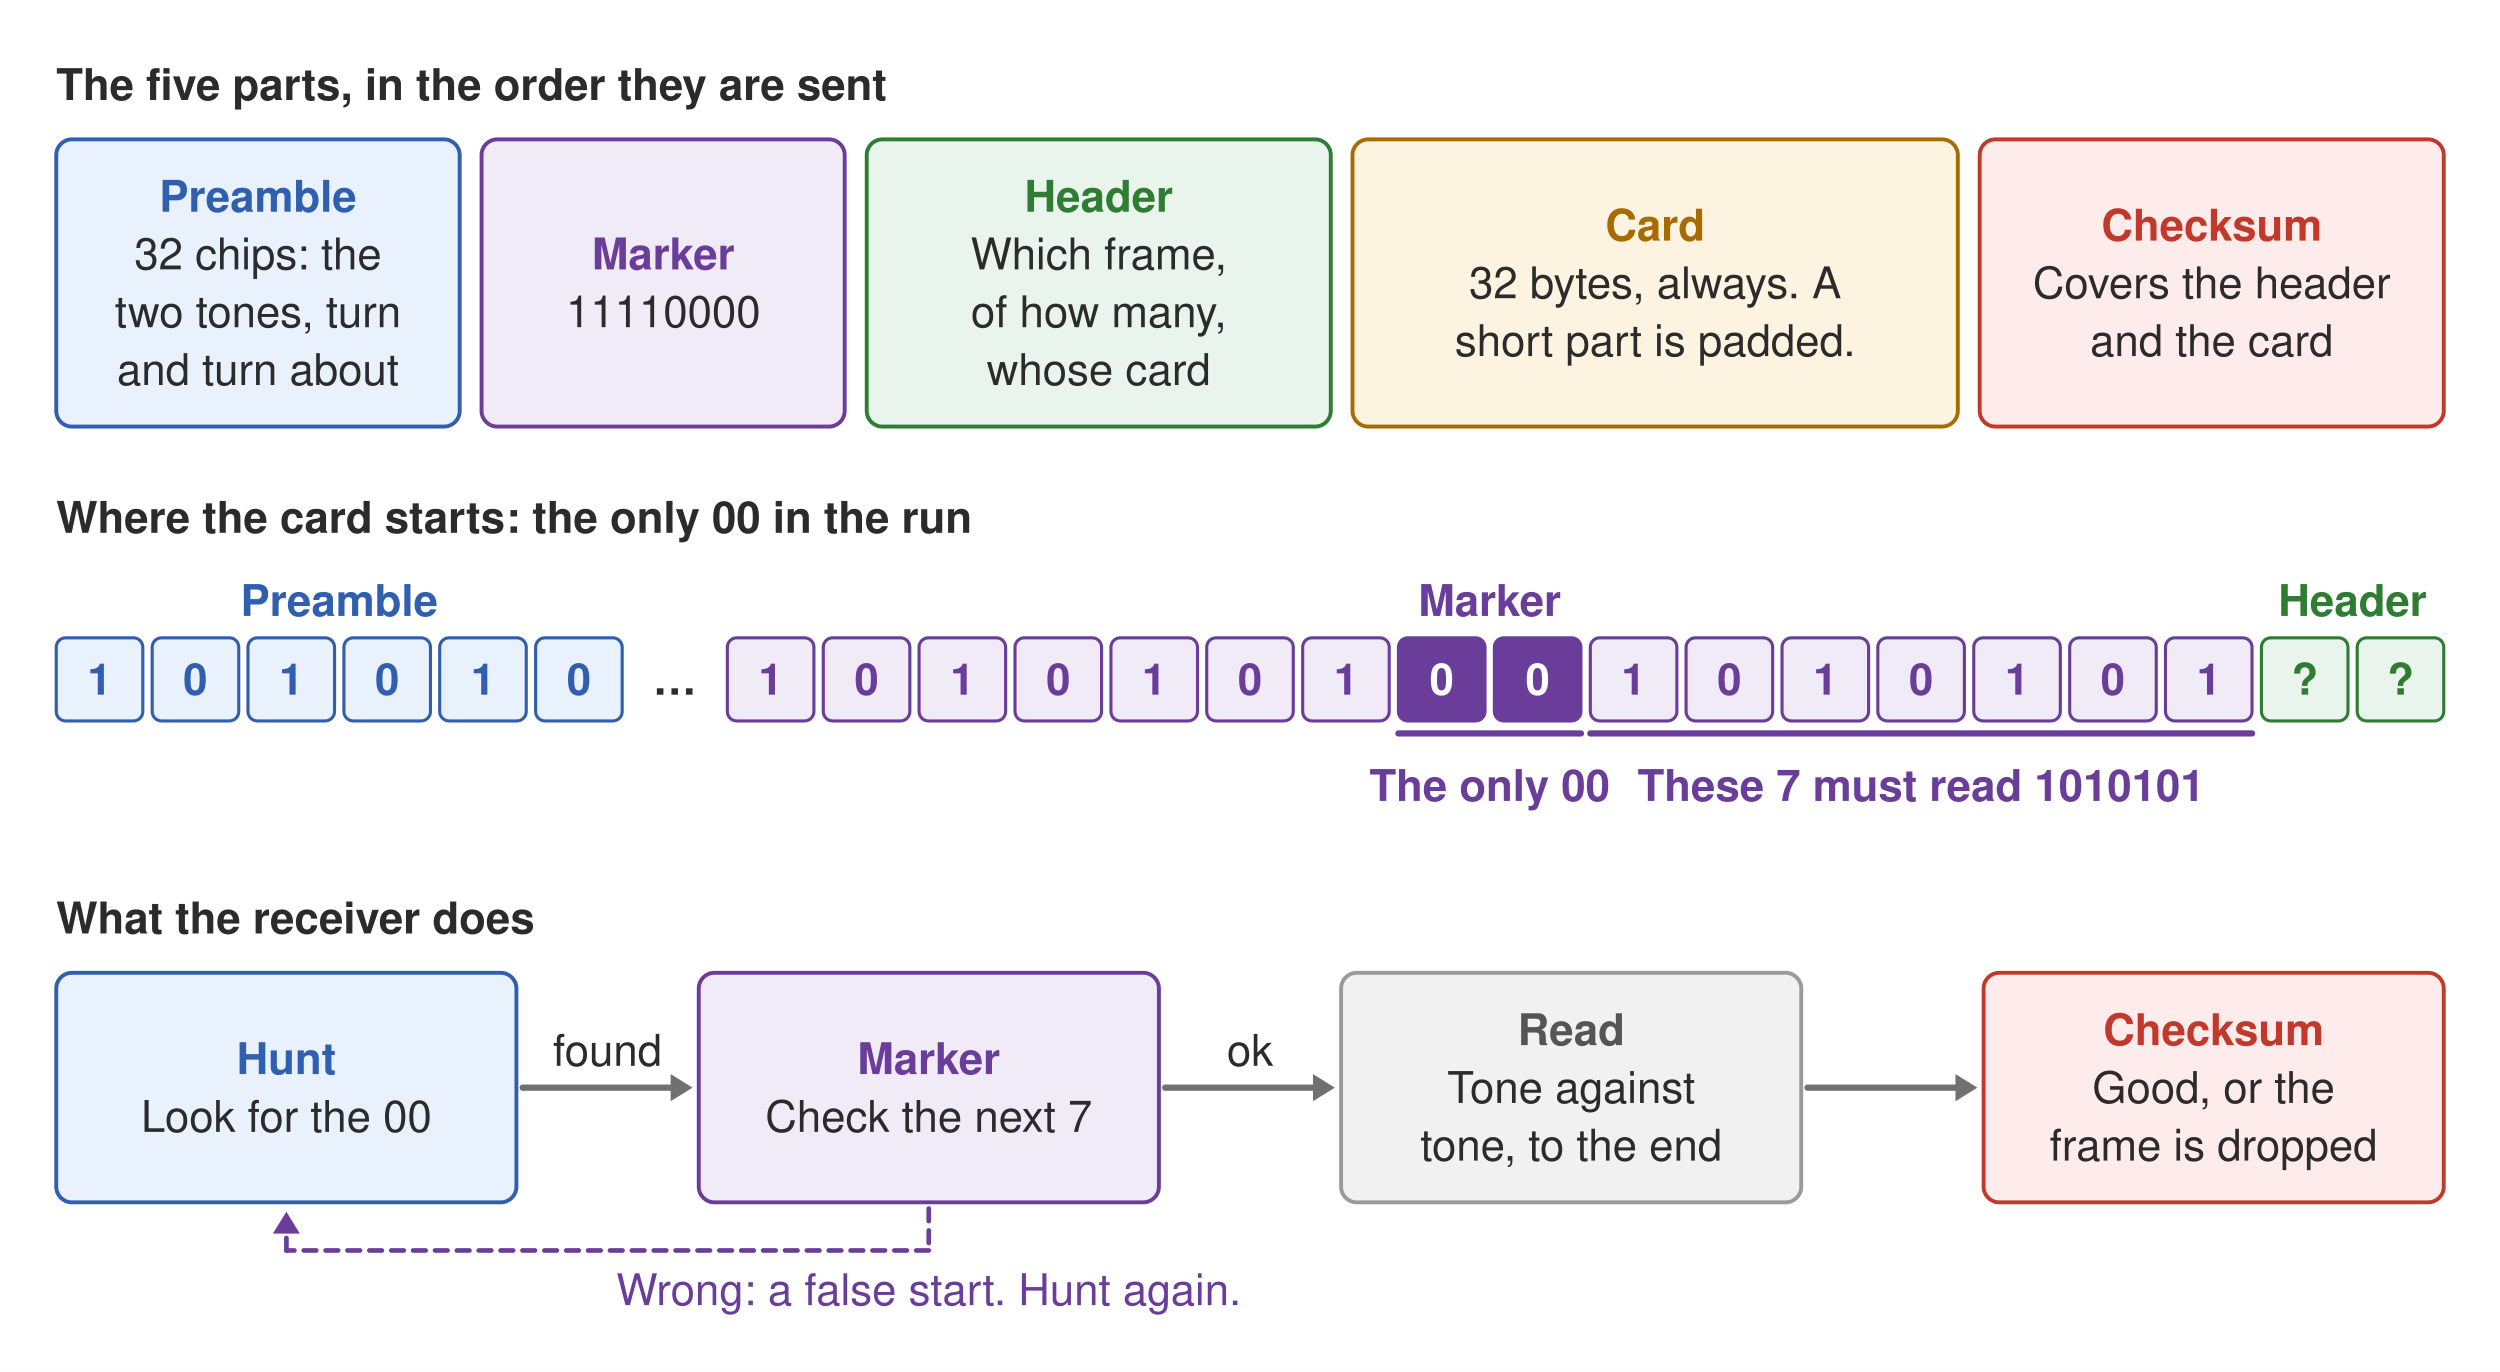
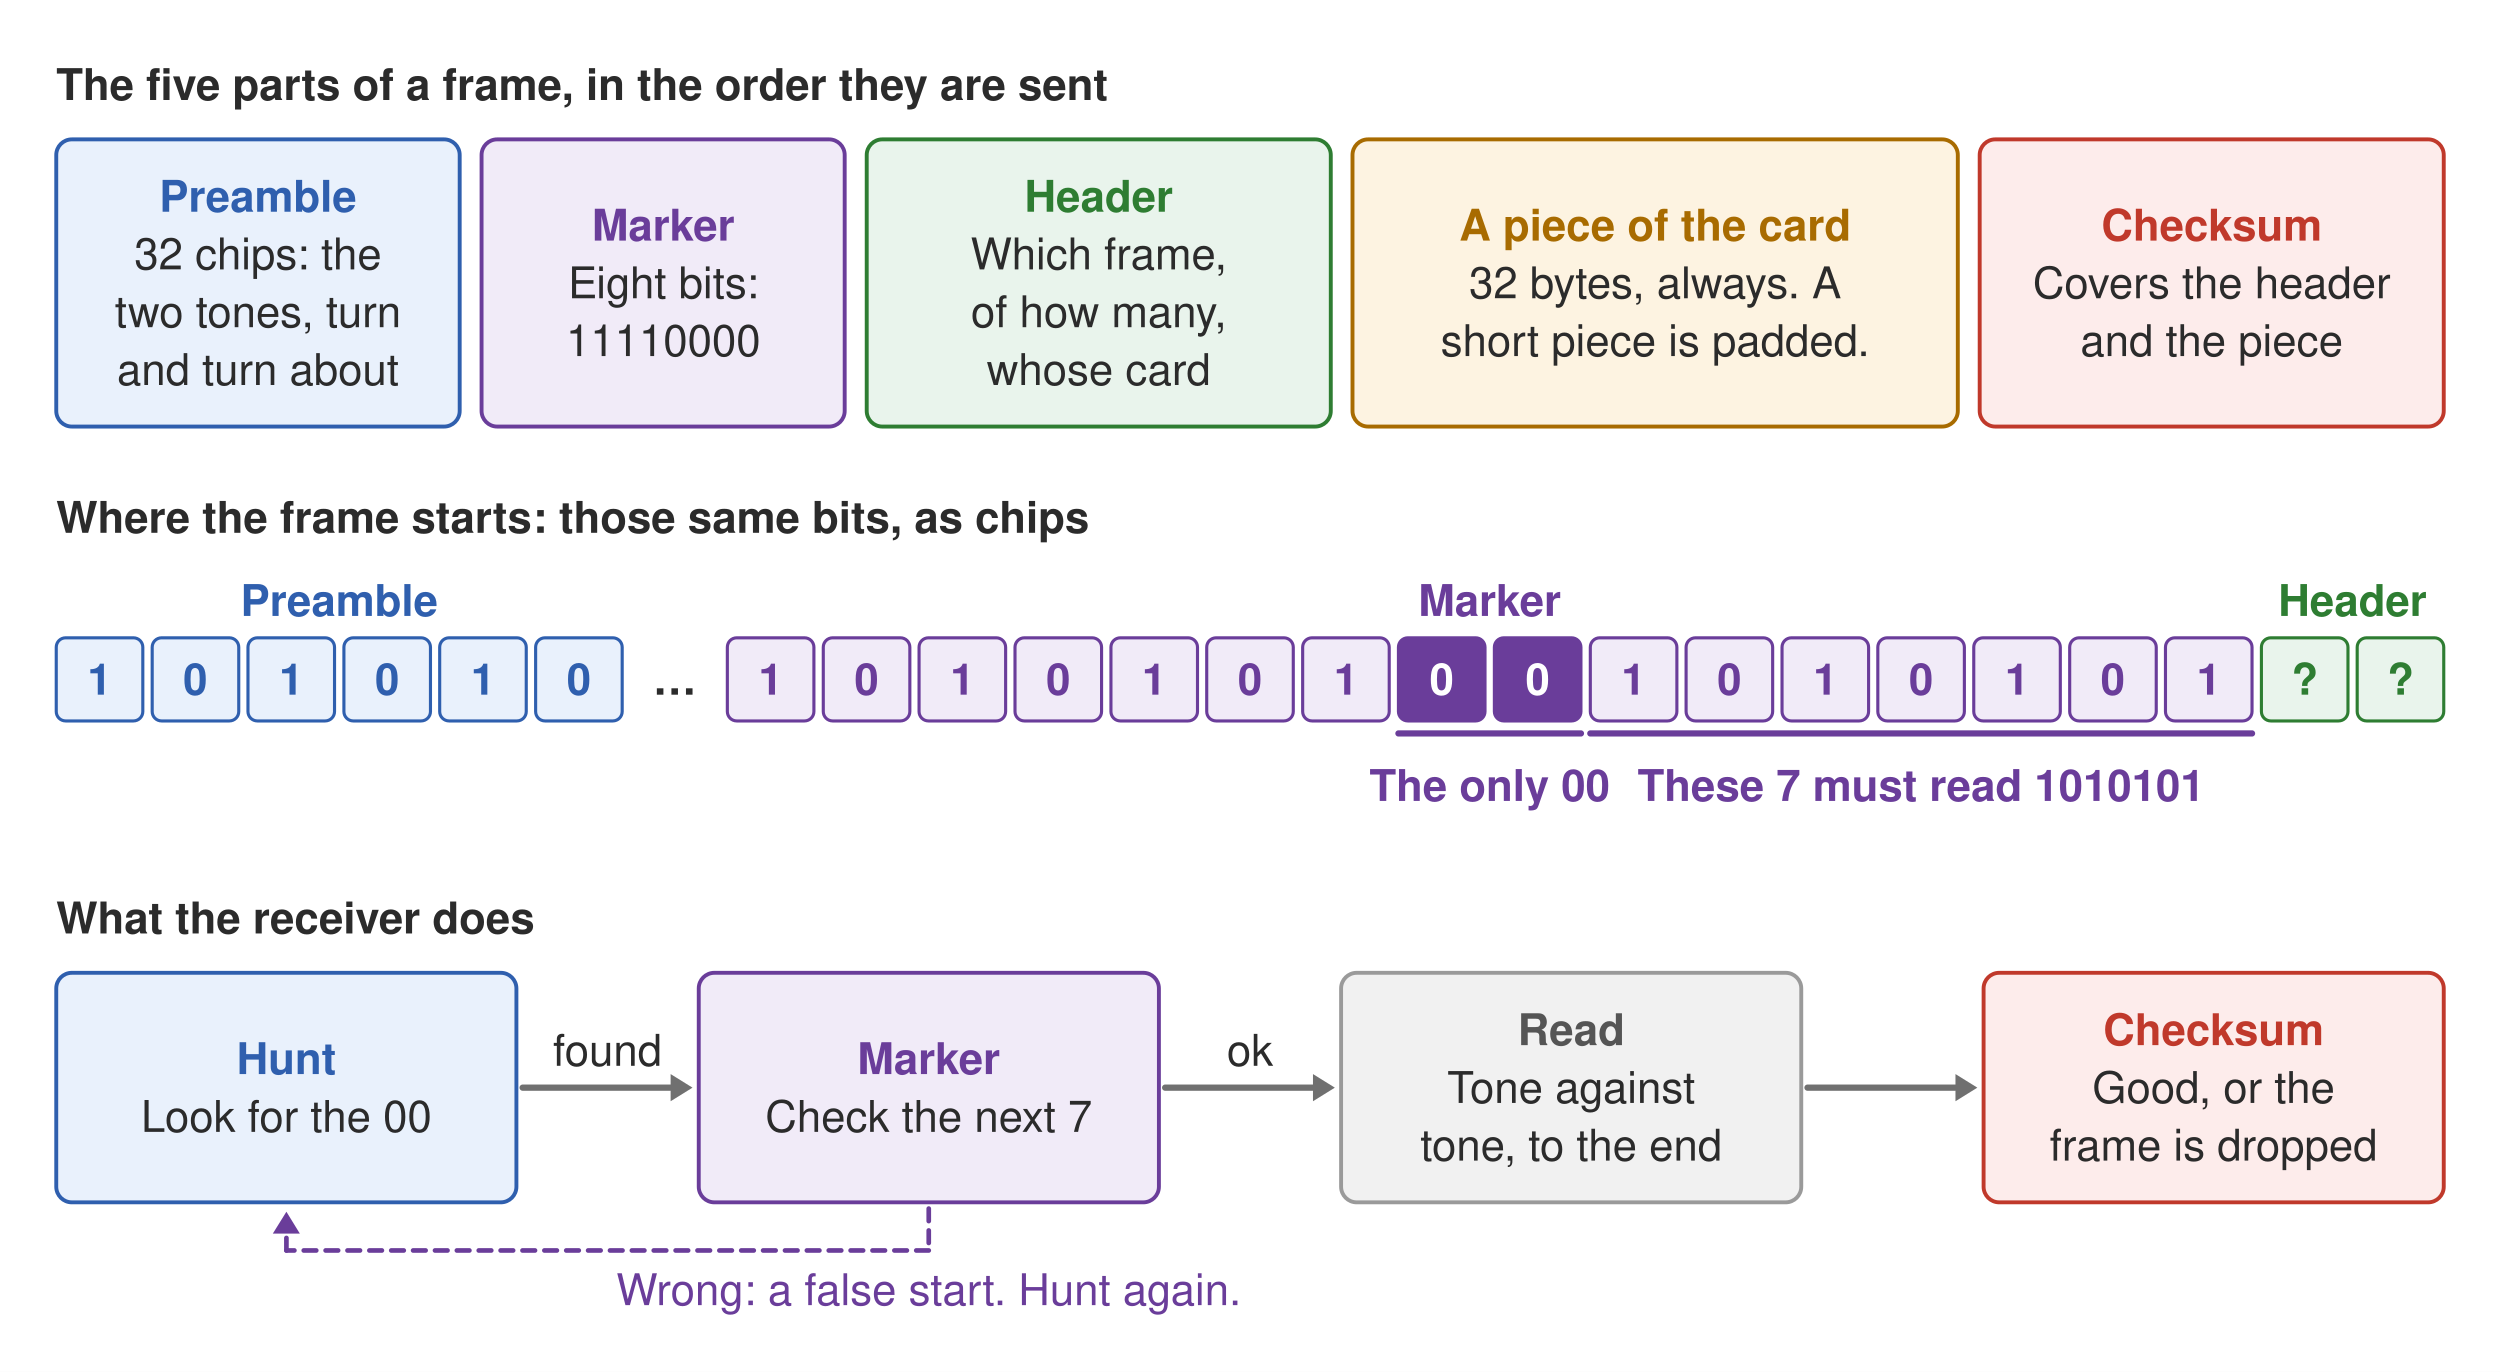
<svg xmlns="http://www.w3.org/2000/svg" width="1600" height="878" viewBox="0 0 1600 878" font-family="Segoe UI, Helvetica, Arial, sans-serif">
  <rect width="1600" height="878" fill="#ffffff" />
-   <text x="36.0" y="64.0" text-anchor="start" font-size="28" fill="#2b2b2b" font-weight="700">The five parts, in the order they are sent</text>
+   <text x="36.0" y="64.0" text-anchor="start" font-size="28" fill="#2b2b2b" font-weight="700">The five parts of a frame, in the order they are sent</text>
  <rect x="36.0" y="89.2" width="258.2" height="183.8" rx="10" fill="#e9f1fc" stroke="#2f5fae" stroke-width="2.5" />
  <text x="165.1" y="135.5" text-anchor="middle" font-size="28" fill="#2f5fae" font-weight="700">Preamble</text>
  <text x="165.1" y="172.4" text-anchor="middle" font-size="28" fill="#2b2b2b">32 chips: the</text>
  <text x="165.1" y="209.4" text-anchor="middle" font-size="28" fill="#2b2b2b">two tones, turn</text>
  <text x="165.1" y="246.4" text-anchor="middle" font-size="28" fill="#2b2b2b">and turn about</text>
  <rect x="308.2" y="89.2" width="232.4" height="183.8" rx="10" fill="#f1ebf8" stroke="#6a3d9a" stroke-width="2.5" />
-   <text x="424.5" y="172.4" text-anchor="middle" font-size="28" fill="#6a3d9a" font-weight="700">Marker</text>
-   <text x="424.5" y="209.4" text-anchor="middle" font-size="28" fill="#2b2b2b">11110000</text>
+   <text x="424.5" y="154.0" text-anchor="middle" font-size="28" fill="#6a3d9a" font-weight="700">Marker</text>
+   <text x="424.5" y="190.9" text-anchor="middle" font-size="28" fill="#2b2b2b">Eight bits:</text>
+   <text x="424.5" y="227.9" text-anchor="middle" font-size="28" fill="#2b2b2b">11110000</text>
  <rect x="554.7" y="89.2" width="297.0" height="183.8" rx="10" fill="#e9f4ec" stroke="#2e7d32" stroke-width="2.5" />
  <text x="703.2" y="135.5" text-anchor="middle" font-size="28" fill="#2e7d32" font-weight="700">Header</text>
  <text x="703.2" y="172.4" text-anchor="middle" font-size="28" fill="#2b2b2b">Which frame,</text>
  <text x="703.2" y="209.4" text-anchor="middle" font-size="28" fill="#2b2b2b">of how many,</text>
  <text x="703.2" y="246.4" text-anchor="middle" font-size="28" fill="#2b2b2b">whose card</text>
  <rect x="865.6" y="89.2" width="387.4" height="183.8" rx="10" fill="#fdf3e1" stroke="#a86b00" stroke-width="2.5" />
-   <text x="1059.3" y="154.0" text-anchor="middle" font-size="28" fill="#a86b00" font-weight="700">Card</text>
+   <text x="1059.3" y="154.0" text-anchor="middle" font-size="28" fill="#a86b00" font-weight="700">A piece of the card</text>
  <text x="1059.3" y="190.9" text-anchor="middle" font-size="28" fill="#2b2b2b">32 bytes, always. A</text>
-   <text x="1059.3" y="227.9" text-anchor="middle" font-size="28" fill="#2b2b2b">short part is padded.</text>
+   <text x="1059.3" y="227.9" text-anchor="middle" font-size="28" fill="#2b2b2b">short piece is padded.</text>
  <rect x="1267.0" y="89.2" width="297.0" height="183.8" rx="10" fill="#fdeceb" stroke="#c0392b" stroke-width="2.5" />
  <text x="1415.5" y="154.0" text-anchor="middle" font-size="28" fill="#c0392b" font-weight="700">Checksum</text>
  <text x="1415.5" y="190.9" text-anchor="middle" font-size="28" fill="#2b2b2b">Covers the header</text>
-   <text x="1415.5" y="227.9" text-anchor="middle" font-size="28" fill="#2b2b2b">and the card</text>
-   <text x="36.0" y="341.0" text-anchor="start" font-size="28" fill="#2b2b2b" font-weight="700">Where the card starts: the only 00 in the run</text>
+   <text x="1415.5" y="227.9" text-anchor="middle" font-size="28" fill="#2b2b2b">and the piece</text>
+   <text x="36.0" y="341.0" text-anchor="start" font-size="28" fill="#2b2b2b" font-weight="700">Where the frame starts: those same bits, as chips</text>
  <text x="217.1" y="394.2" text-anchor="middle" font-size="28" fill="#2f5fae" font-weight="700">Preamble</text>
  <text x="953.4" y="394.2" text-anchor="middle" font-size="28" fill="#6a3d9a" font-weight="700">Marker</text>
  <text x="1505.6" y="394.2" text-anchor="middle" font-size="28" fill="#2e7d32" font-weight="700">Header</text>
  <rect x="36.0" y="408.2" width="55.4" height="53.2" rx="6" fill="#e9f1fc" stroke="#2f5fae" stroke-width="2" />
  <text x="63.7" y="444.6" text-anchor="middle" font-size="28" fill="#2f5fae" font-weight="700">1</text>
  <rect x="97.4" y="408.2" width="55.4" height="53.2" rx="6" fill="#e9f1fc" stroke="#2f5fae" stroke-width="2" />
  <text x="125.0" y="444.6" text-anchor="middle" font-size="28" fill="#2f5fae" font-weight="700">0</text>
  <rect x="158.7" y="408.2" width="55.4" height="53.2" rx="6" fill="#e9f1fc" stroke="#2f5fae" stroke-width="2" />
  <text x="186.4" y="444.6" text-anchor="middle" font-size="28" fill="#2f5fae" font-weight="700">1</text>
  <rect x="220.1" y="408.2" width="55.4" height="53.2" rx="6" fill="#e9f1fc" stroke="#2f5fae" stroke-width="2" />
  <text x="247.8" y="444.6" text-anchor="middle" font-size="28" fill="#2f5fae" font-weight="700">0</text>
  <rect x="281.4" y="408.2" width="55.4" height="53.2" rx="6" fill="#e9f1fc" stroke="#2f5fae" stroke-width="2" />
  <text x="309.1" y="444.6" text-anchor="middle" font-size="28" fill="#2f5fae" font-weight="700">1</text>
  <rect x="342.8" y="408.2" width="55.4" height="53.2" rx="6" fill="#e9f1fc" stroke="#2f5fae" stroke-width="2" />
  <text x="370.5" y="444.6" text-anchor="middle" font-size="28" fill="#2f5fae" font-weight="700">0</text>
  <text x="431.8" y="444.6" text-anchor="middle" font-size="28" fill="#2b2b2b" font-weight="700">…</text>
  <rect x="465.5" y="408.2" width="55.4" height="53.2" rx="6" fill="#f1ebf8" stroke="#6a3d9a" stroke-width="2" />
  <text x="493.2" y="444.6" text-anchor="middle" font-size="28" fill="#6a3d9a" font-weight="700">1</text>
  <rect x="526.9" y="408.2" width="55.4" height="53.2" rx="6" fill="#f1ebf8" stroke="#6a3d9a" stroke-width="2" />
  <text x="554.6" y="444.6" text-anchor="middle" font-size="28" fill="#6a3d9a" font-weight="700">0</text>
  <rect x="588.2" y="408.2" width="55.4" height="53.2" rx="6" fill="#f1ebf8" stroke="#6a3d9a" stroke-width="2" />
  <text x="615.9" y="444.6" text-anchor="middle" font-size="28" fill="#6a3d9a" font-weight="700">1</text>
  <rect x="649.6" y="408.2" width="55.4" height="53.2" rx="6" fill="#f1ebf8" stroke="#6a3d9a" stroke-width="2" />
  <text x="677.3" y="444.6" text-anchor="middle" font-size="28" fill="#6a3d9a" font-weight="700">0</text>
  <rect x="711.0" y="408.2" width="55.4" height="53.2" rx="6" fill="#f1ebf8" stroke="#6a3d9a" stroke-width="2" />
  <text x="738.6" y="444.6" text-anchor="middle" font-size="28" fill="#6a3d9a" font-weight="700">1</text>
  <rect x="772.3" y="408.2" width="55.4" height="53.2" rx="6" fill="#f1ebf8" stroke="#6a3d9a" stroke-width="2" />
  <text x="800.0" y="444.6" text-anchor="middle" font-size="28" fill="#6a3d9a" font-weight="700">0</text>
  <rect x="833.7" y="408.2" width="55.4" height="53.2" rx="6" fill="#f1ebf8" stroke="#6a3d9a" stroke-width="2" />
  <text x="861.4" y="444.6" text-anchor="middle" font-size="28" fill="#6a3d9a" font-weight="700">1</text>
  <rect x="895.0" y="408.2" width="55.4" height="53.2" rx="6" fill="#6a3d9a" stroke="#6a3d9a" stroke-width="2" />
  <text x="922.7" y="444.6" text-anchor="middle" font-size="28" fill="#ffffff" font-weight="700">0</text>
  <rect x="956.4" y="408.2" width="55.4" height="53.2" rx="6" fill="#6a3d9a" stroke="#6a3d9a" stroke-width="2" />
  <text x="984.1" y="444.6" text-anchor="middle" font-size="28" fill="#ffffff" font-weight="700">0</text>
  <rect x="1017.8" y="408.2" width="55.4" height="53.2" rx="6" fill="#f1ebf8" stroke="#6a3d9a" stroke-width="2" />
  <text x="1045.4" y="444.6" text-anchor="middle" font-size="28" fill="#6a3d9a" font-weight="700">1</text>
  <rect x="1079.1" y="408.2" width="55.4" height="53.2" rx="6" fill="#f1ebf8" stroke="#6a3d9a" stroke-width="2" />
  <text x="1106.8" y="444.6" text-anchor="middle" font-size="28" fill="#6a3d9a" font-weight="700">0</text>
  <rect x="1140.5" y="408.2" width="55.4" height="53.2" rx="6" fill="#f1ebf8" stroke="#6a3d9a" stroke-width="2" />
  <text x="1168.2" y="444.6" text-anchor="middle" font-size="28" fill="#6a3d9a" font-weight="700">1</text>
  <rect x="1201.8" y="408.2" width="55.4" height="53.2" rx="6" fill="#f1ebf8" stroke="#6a3d9a" stroke-width="2" />
  <text x="1229.5" y="444.6" text-anchor="middle" font-size="28" fill="#6a3d9a" font-weight="700">0</text>
  <rect x="1263.2" y="408.2" width="55.4" height="53.2" rx="6" fill="#f1ebf8" stroke="#6a3d9a" stroke-width="2" />
  <text x="1290.9" y="444.6" text-anchor="middle" font-size="28" fill="#6a3d9a" font-weight="700">1</text>
  <rect x="1324.6" y="408.2" width="55.4" height="53.2" rx="6" fill="#f1ebf8" stroke="#6a3d9a" stroke-width="2" />
  <text x="1352.2" y="444.6" text-anchor="middle" font-size="28" fill="#6a3d9a" font-weight="700">0</text>
  <rect x="1385.9" y="408.2" width="55.4" height="53.2" rx="6" fill="#f1ebf8" stroke="#6a3d9a" stroke-width="2" />
  <text x="1413.6" y="444.6" text-anchor="middle" font-size="28" fill="#6a3d9a" font-weight="700">1</text>
  <rect x="1447.3" y="408.2" width="55.4" height="53.2" rx="6" fill="#e9f4ec" stroke="#2e7d32" stroke-width="2" />
  <text x="1475.0" y="444.6" text-anchor="middle" font-size="28" fill="#2e7d32" font-weight="700">?</text>
  <rect x="1508.6" y="408.2" width="55.4" height="53.2" rx="6" fill="#e9f4ec" stroke="#2e7d32" stroke-width="2" />
  <text x="1536.3" y="444.6" text-anchor="middle" font-size="28" fill="#2e7d32" font-weight="700">?</text>
  <path d="M895.0 469.4 L1011.8 469.4" stroke="#6a3d9a" stroke-width="4" fill="none" stroke-linecap="round" stroke-linejoin="round" />
  <text x="953.4" y="512.6" text-anchor="middle" font-size="28" fill="#6a3d9a" font-weight="700">The only 00</text>
  <path d="M1017.8 469.4 L1441.3 469.4" stroke="#6a3d9a" stroke-width="4" fill="none" stroke-linecap="round" stroke-linejoin="round" />
  <text x="1229.5" y="512.6" text-anchor="middle" font-size="28" fill="#6a3d9a" font-weight="700">These 7 must read 1010101</text>
  <text x="36.0" y="597.4" text-anchor="start" font-size="28" fill="#2b2b2b" font-weight="700">What the receiver does</text>
  <rect x="36.0" y="622.6" width="294.5" height="146.9" rx="10" fill="#e9f1fc" stroke="#2f5fae" stroke-width="2.5" />
  <text x="183.3" y="687.4" text-anchor="middle" font-size="28" fill="#2f5fae" font-weight="700">Hunt</text>
  <text x="183.3" y="724.4" text-anchor="middle" font-size="28" fill="#2b2b2b">Look for the 00</text>
  <rect x="447.2" y="622.6" width="294.5" height="146.9" rx="10" fill="#f1ebf8" stroke="#6a3d9a" stroke-width="2.5" />
  <text x="594.4" y="687.4" text-anchor="middle" font-size="28" fill="#6a3d9a" font-weight="700">Marker</text>
  <text x="594.4" y="724.4" text-anchor="middle" font-size="28" fill="#2b2b2b">Check the next 7</text>
  <rect x="858.3" y="622.6" width="294.5" height="146.9" rx="10" fill="#f1f1f1" stroke="#9a9a9a" stroke-width="2.5" />
  <text x="1005.6" y="668.9" text-anchor="middle" font-size="28" fill="#555555" font-weight="700">Read</text>
  <text x="1005.6" y="705.9" text-anchor="middle" font-size="28" fill="#2b2b2b">Tone against</text>
  <text x="1005.6" y="742.8" text-anchor="middle" font-size="28" fill="#2b2b2b">tone, to the end</text>
  <rect x="1269.5" y="622.6" width="294.5" height="146.9" rx="10" fill="#fdeceb" stroke="#c0392b" stroke-width="2.5" />
  <text x="1416.7" y="668.9" text-anchor="middle" font-size="28" fill="#c0392b" font-weight="700">Checksum</text>
  <text x="1416.7" y="705.9" text-anchor="middle" font-size="28" fill="#2b2b2b">Good, or the</text>
  <text x="1416.7" y="742.8" text-anchor="middle" font-size="28" fill="#2b2b2b">frame is dropped</text>
  <path d="M334.5 696.1 L429.2 696.1" stroke="#707070" stroke-width="4" fill="none" stroke-linecap="round" stroke-linejoin="round" />
  <path d="M429.2 704.8 L429.2 687.4 L443.2 696.1 Z" fill="#707070" />
  <text x="388.8" y="682.1" text-anchor="middle" font-size="28" fill="#2b2b2b">found</text>
  <path d="M745.7 696.1 L840.3 696.1" stroke="#707070" stroke-width="4" fill="none" stroke-linecap="round" stroke-linejoin="round" />
  <path d="M840.3 704.8 L840.3 687.4 L854.3 696.1 Z" fill="#707070" />
  <text x="800.0" y="682.1" text-anchor="middle" font-size="28" fill="#2b2b2b">ok</text>
  <path d="M1156.8 696.1 L1251.5 696.1" stroke="#707070" stroke-width="4" fill="none" stroke-linecap="round" stroke-linejoin="round" />
  <path d="M1251.5 704.8 L1251.5 687.4 L1265.5 696.1 Z" fill="#707070" />
  <path d="M594.4 773.5 L594.4 800.3" stroke="#6a3d9a" stroke-width="3" fill="none" stroke-linecap="round" stroke-linejoin="round" stroke-dasharray="8 6" />
  <path d="M594.4 800.3 L183.3 800.3" stroke="#6a3d9a" stroke-width="3" fill="none" stroke-linecap="round" stroke-linejoin="round" stroke-dasharray="8 6" />
  <path d="M183.3 800.3 L183.3 789.5" stroke="#6a3d9a" stroke-width="3" fill="none" stroke-linecap="round" stroke-linejoin="round" stroke-dasharray="8 6" />
  <path d="M191.9 789.5 L174.6 789.5 L183.3 775.5 Z" fill="#6a3d9a" />
  <text x="594.4" y="835.3" text-anchor="middle" font-size="28" fill="#6a3d9a">Wrong: a false start. Hunt again.</text>
</svg>
